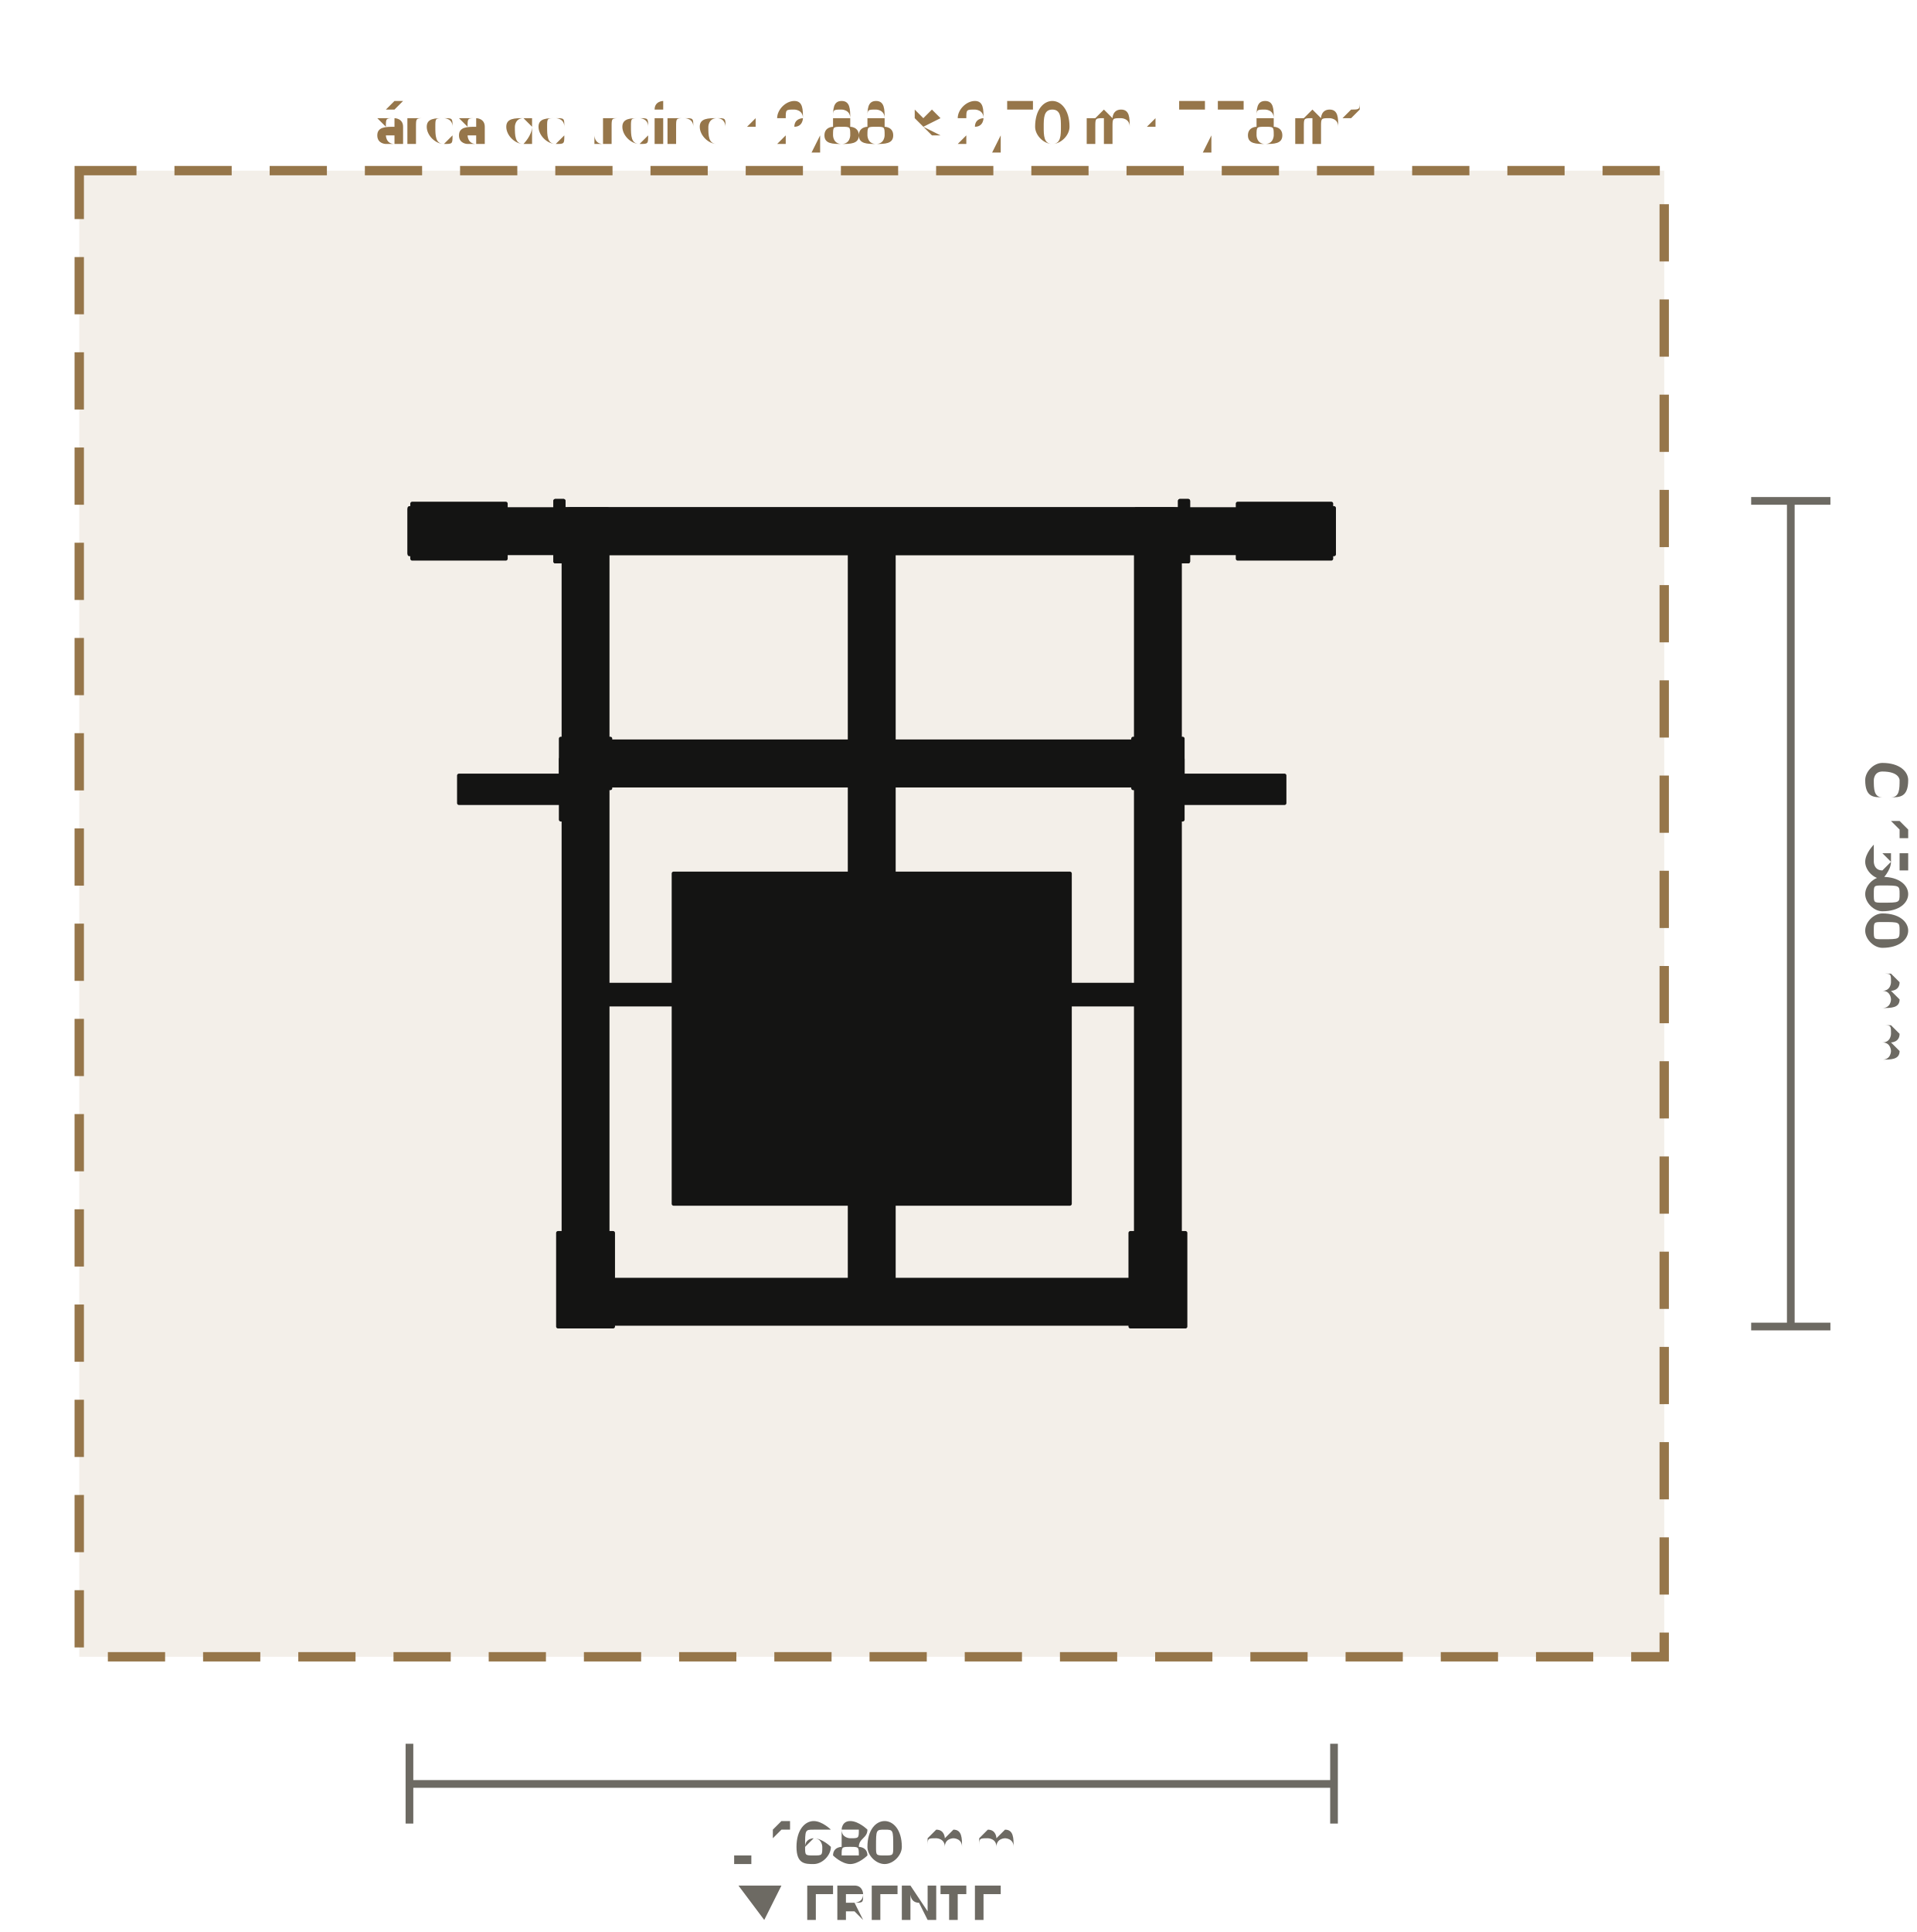
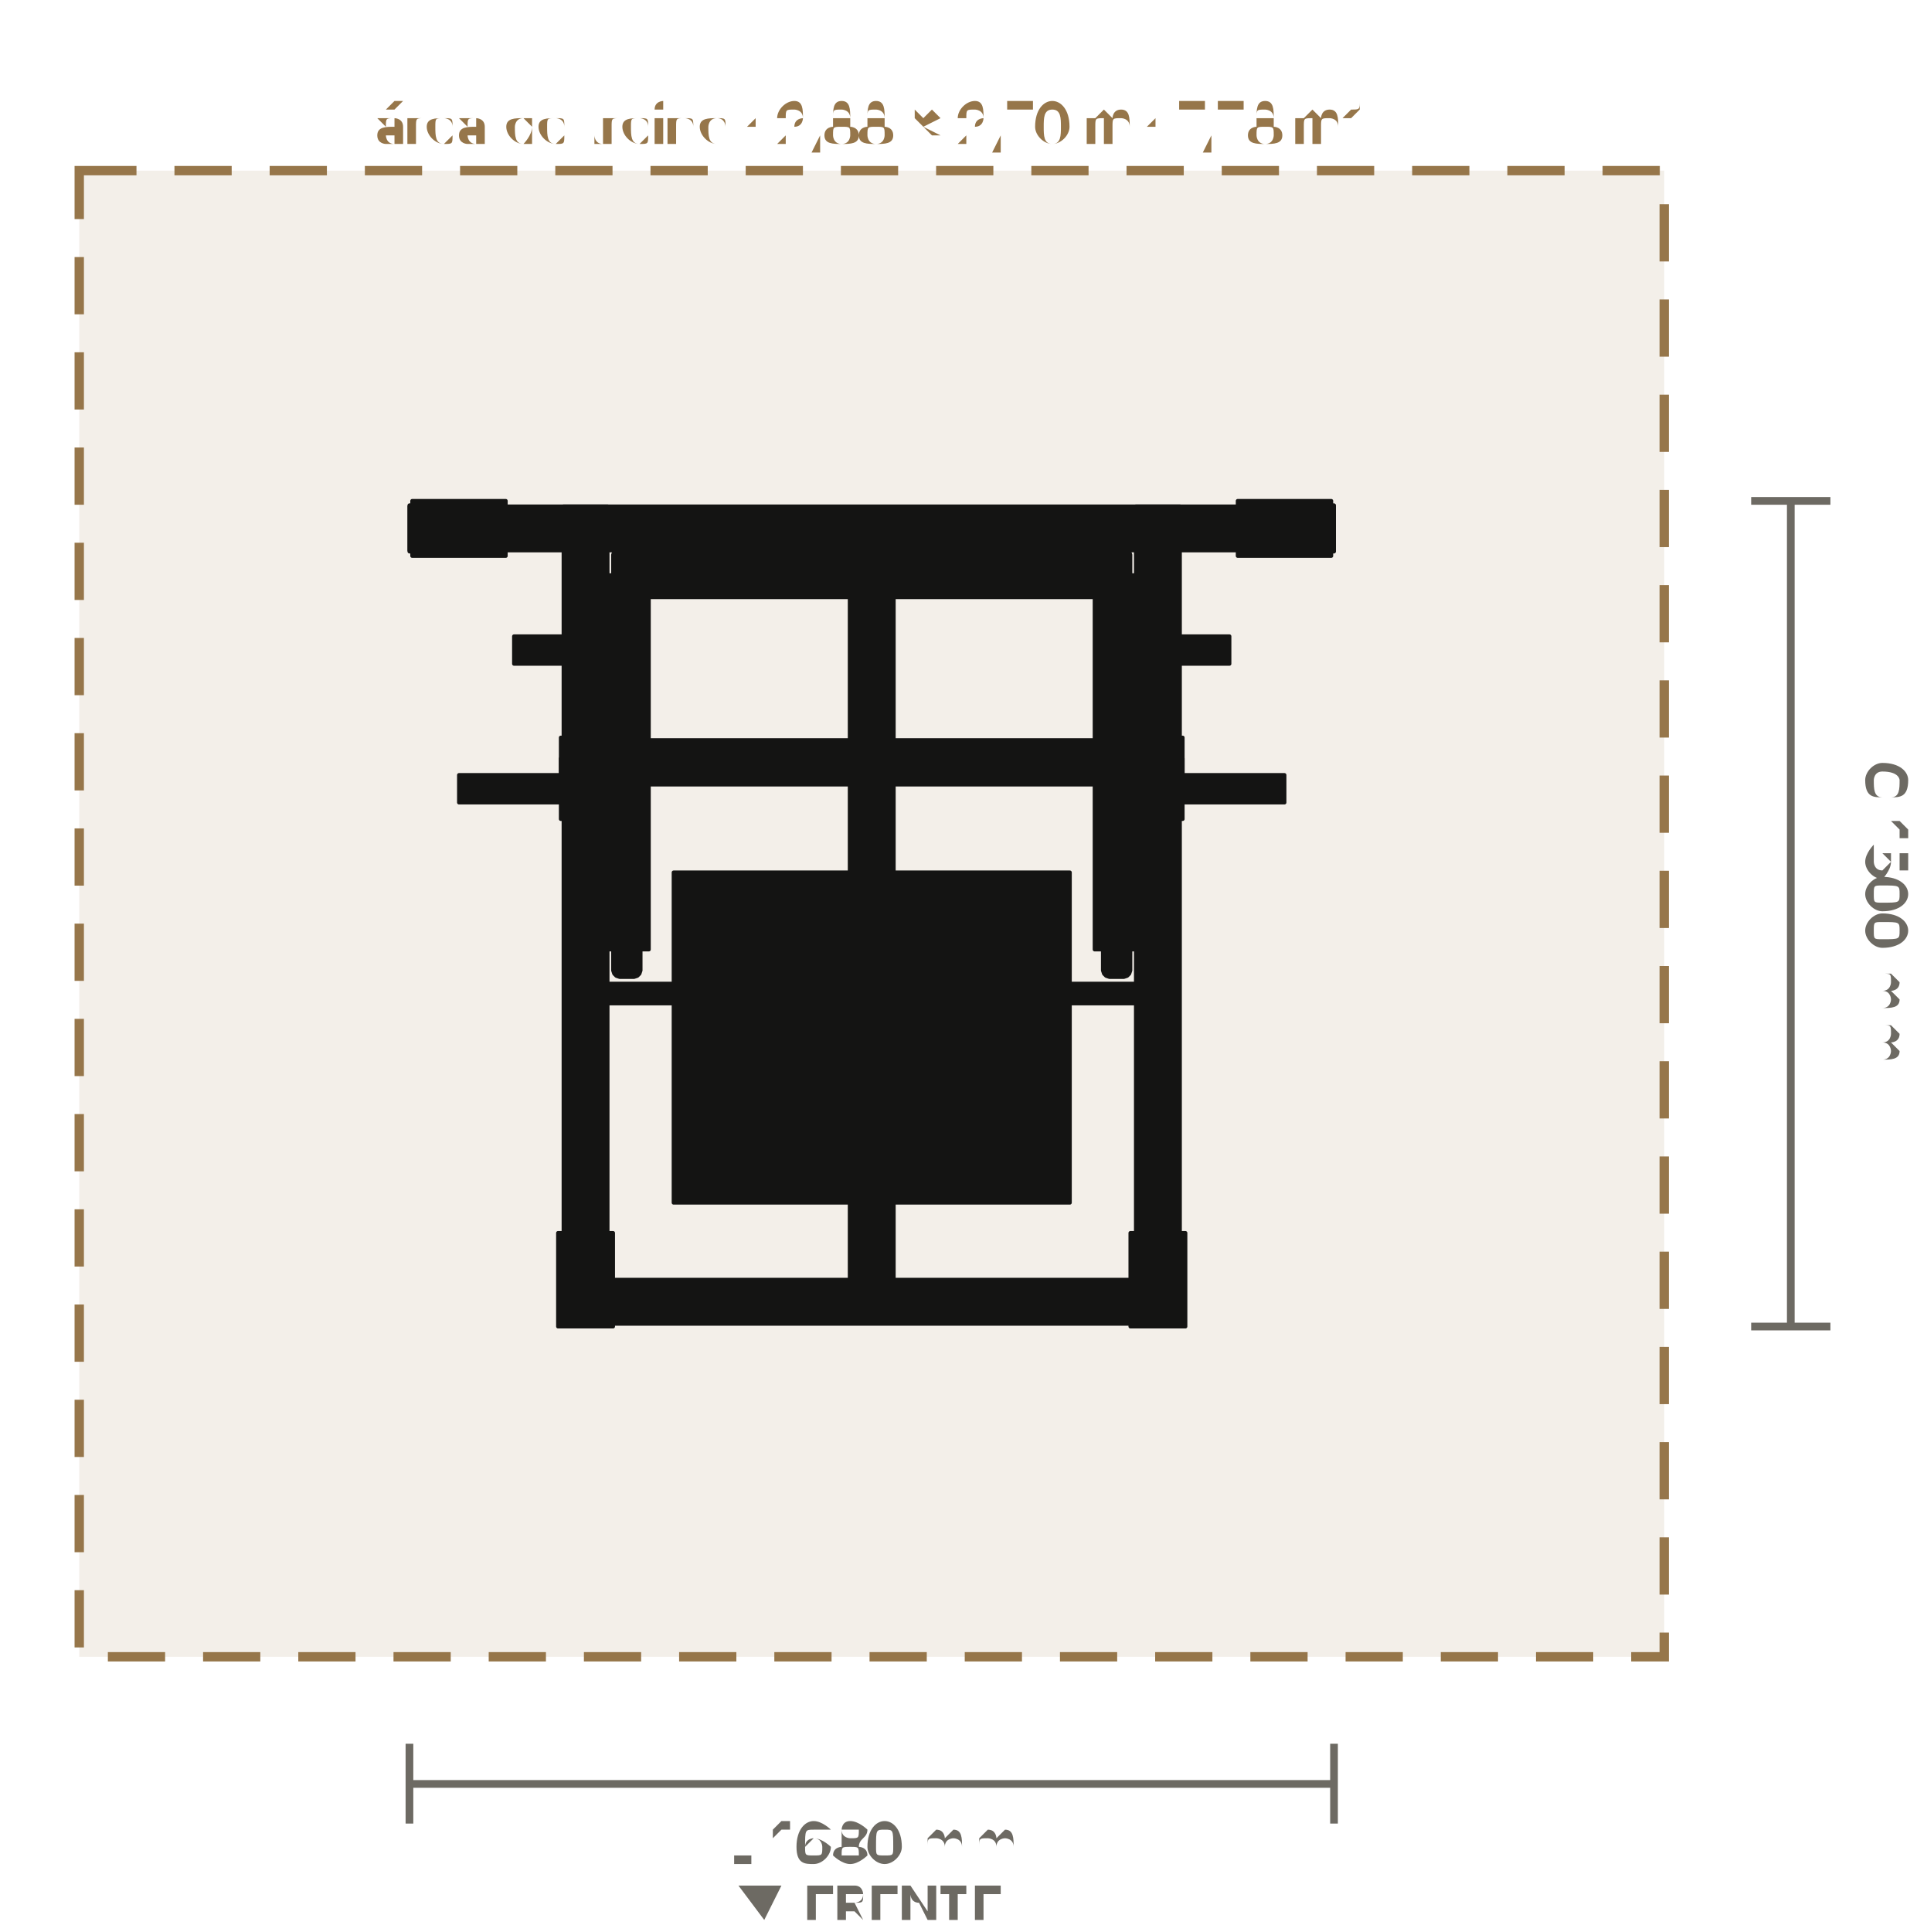
<svg xmlns="http://www.w3.org/2000/svg" viewBox="-1.584 -1.66 3.482 3.51" role="img" aria-label="Planta do Ground Base Jammer (LD-A028): 1680 × 1500 mm, com 60 cm de área de treino em volta" data-equipment="LD-A028" data-unit="m">
  <rect class="eq-zone" x="-1.44" y="-1.35" width="2.88" height="2.7" style="fill:#96764a;fill-opacity:.12;stroke:#96764a;stroke-width:0.017;stroke-dasharray:0.104 0.069" />
  <text class="eq-zone-label" x="0" y="-1.402" style="font-family:Barlow,Inter,Arial,sans-serif;font-size:0.099px;fill:#96764a;text-anchor:middle">área de treino · 2,88 × 2,70 m · 7,78 m²</text>
  <g class="eq-parts">
-     <polygon class="eq-part" points="-0.56,-0.735 -0.48,-0.735 -0.48,0.745 -0.56,0.745" style="fill:#141413;stroke:#141413;stroke-width:0.007;stroke-linejoin:round" />
-     <polygon class="eq-part" points="-0.835,-0.745 -0.665,-0.745 -0.665,-0.645 -0.835,-0.645" style="fill:#141413;stroke:#141413;stroke-width:0.007;stroke-linejoin:round" />
-     <polygon class="eq-part" points="-0.816,-0.695 -0.816,-0.698 -0.815,-0.701 -0.813,-0.703 -0.81,-0.705 -0.808,-0.706 -0.805,-0.706 -0.802,-0.706 -0.799,-0.705 -0.797,-0.703 -0.795,-0.701 -0.794,-0.698 -0.794,-0.695 -0.794,-0.692 -0.795,-0.69 -0.797,-0.687 -0.799,-0.686 -0.802,-0.684 -0.805,-0.684 -0.808,-0.684 -0.81,-0.686 -0.813,-0.687 -0.815,-0.69 -0.816,-0.692" style="fill:#141413;stroke:#141413;stroke-width:0.007;stroke-linejoin:round" />
-     <polygon class="eq-part" points="-0.706,-0.695 -0.706,-0.698 -0.705,-0.701 -0.703,-0.703 -0.701,-0.705 -0.698,-0.706 -0.695,-0.706 -0.692,-0.706 -0.69,-0.705 -0.687,-0.703 -0.685,-0.701 -0.684,-0.698 -0.684,-0.695 -0.684,-0.692 -0.685,-0.69 -0.687,-0.687 -0.69,-0.686 -0.692,-0.684 -0.695,-0.684 -0.698,-0.684 -0.701,-0.686 -0.703,-0.687 -0.705,-0.69 -0.706,-0.692" style="fill:#141413;stroke:#141413;stroke-width:0.007;stroke-linejoin:round" />
+     <polygon class="eq-part" points="-0.56,-0.74 -0.48,-0.74 -0.48,0.745 -0.56,0.745" style="fill:#141413;stroke:#141413;stroke-width:0.007;stroke-linejoin:round" />
+     <polygon class="eq-part" points="-0.835,-0.75 -0.665,-0.75 -0.665,-0.65 -0.835,-0.65" style="fill:#141413;stroke:#141413;stroke-width:0.007;stroke-linejoin:round" />
+     <polygon class="eq-part" points="-0.816,-0.7 -0.816,-0.703 -0.815,-0.706 -0.813,-0.708 -0.81,-0.71 -0.808,-0.711 -0.805,-0.711 -0.802,-0.711 -0.799,-0.71 -0.797,-0.708 -0.795,-0.706 -0.794,-0.703 -0.794,-0.7 -0.794,-0.697 -0.795,-0.695 -0.797,-0.692 -0.799,-0.691 -0.802,-0.689 -0.805,-0.689 -0.808,-0.689 -0.81,-0.691 -0.813,-0.692 -0.815,-0.695 -0.816,-0.697" style="fill:#141413;stroke:#141413;stroke-width:0.007;stroke-linejoin:round" />
+     <polygon class="eq-part" points="-0.706,-0.7 -0.706,-0.703 -0.705,-0.706 -0.703,-0.708 -0.701,-0.71 -0.698,-0.711 -0.695,-0.711 -0.692,-0.711 -0.69,-0.71 -0.687,-0.708 -0.685,-0.706 -0.684,-0.703 -0.684,-0.7 -0.684,-0.697 -0.685,-0.695 -0.687,-0.692 -0.69,-0.691 -0.692,-0.689 -0.695,-0.689 -0.698,-0.689 -0.701,-0.691 -0.703,-0.692 -0.705,-0.695 -0.706,-0.697" style="fill:#141413;stroke:#141413;stroke-width:0.007;stroke-linejoin:round" />
    <polygon class="eq-part" points="-0.57,0.58 -0.47,0.58 -0.47,0.75 -0.57,0.75" style="fill:#141413;stroke:#141413;stroke-width:0.007;stroke-linejoin:round" />
-     <polygon class="eq-part" points="-0.531,0.61 -0.531,0.607 -0.529,0.605 -0.528,0.602 -0.525,0.601 -0.523,0.6 -0.52,0.599 -0.517,0.6 -0.514,0.601 -0.512,0.602 -0.51,0.605 -0.509,0.607 -0.509,0.61 -0.509,0.613 -0.51,0.616 -0.512,0.618 -0.514,0.62 -0.517,0.621 -0.52,0.621 -0.523,0.621 -0.525,0.62 -0.528,0.618 -0.529,0.616 -0.531,0.613" style="fill:#141413;stroke:#141413;stroke-width:0.007;stroke-linejoin:round" />
-     <polygon class="eq-part" points="-0.531,0.72 -0.531,0.717 -0.529,0.715 -0.528,0.712 -0.525,0.711 -0.523,0.71 -0.52,0.709 -0.517,0.71 -0.514,0.711 -0.512,0.712 -0.51,0.715 -0.509,0.717 -0.509,0.72 -0.509,0.723 -0.51,0.726 -0.512,0.728 -0.514,0.73 -0.517,0.731 -0.52,0.731 -0.523,0.731 -0.525,0.73 -0.528,0.728 -0.529,0.726 -0.531,0.723" style="fill:#141413;stroke:#141413;stroke-width:0.007;stroke-linejoin:round" />
-     <polygon class="eq-part" points="-0.84,-0.737 -0.828,-0.737 -0.828,-0.653 -0.84,-0.653" style="fill:#141413;stroke:#141413;stroke-width:0.007;stroke-linejoin:round" />
+     <polygon class="eq-part" points="-0.531,0.61 -0.531,0.607 -0.529,0.605 -0.528,0.602 -0.525,0.601 -0.523,0.599 -0.52,0.599 -0.517,0.599 -0.514,0.601 -0.512,0.602 -0.51,0.605 -0.509,0.607 -0.509,0.61 -0.509,0.613 -0.51,0.616 -0.512,0.618 -0.514,0.62 -0.517,0.621 -0.52,0.621 -0.523,0.621 -0.525,0.62 -0.528,0.618 -0.529,0.616 -0.531,0.613" style="fill:#141413;stroke:#141413;stroke-width:0.007;stroke-linejoin:round" />
+     <polygon class="eq-part" points="-0.531,0.72 -0.531,0.717 -0.529,0.715 -0.528,0.712 -0.525,0.711 -0.523,0.709 -0.52,0.709 -0.517,0.709 -0.514,0.711 -0.512,0.712 -0.51,0.715 -0.509,0.717 -0.509,0.72 -0.509,0.723 -0.51,0.726 -0.512,0.728 -0.514,0.73 -0.517,0.731 -0.52,0.731 -0.523,0.731 -0.525,0.73 -0.528,0.728 -0.529,0.726 -0.531,0.723" style="fill:#141413;stroke:#141413;stroke-width:0.007;stroke-linejoin:round" />
+     <polygon class="eq-part" points="-0.84,-0.742 -0.828,-0.742 -0.828,-0.658 -0.84,-0.658" style="fill:#141413;stroke:#141413;stroke-width:0.007;stroke-linejoin:round" />
    <polygon class="eq-part" points="-0.562,0.733 -0.478,0.733 -0.478,0.745 -0.562,0.745" style="fill:#141413;stroke:#141413;stroke-width:0.007;stroke-linejoin:round" />
-     <polygon class="eq-part" points="0.48,-0.735 0.56,-0.735 0.56,0.745 0.48,0.745" style="fill:#141413;stroke:#141413;stroke-width:0.007;stroke-linejoin:round" />
-     <polygon class="eq-part" points="0.665,-0.745 0.835,-0.745 0.835,-0.645 0.665,-0.645" style="fill:#141413;stroke:#141413;stroke-width:0.007;stroke-linejoin:round" />
-     <polygon class="eq-part" points="0.684,-0.695 0.684,-0.698 0.685,-0.701 0.687,-0.703 0.69,-0.705 0.692,-0.706 0.695,-0.706 0.698,-0.706 0.701,-0.705 0.703,-0.703 0.705,-0.701 0.706,-0.698 0.706,-0.695 0.706,-0.692 0.705,-0.69 0.703,-0.687 0.701,-0.686 0.698,-0.684 0.695,-0.684 0.692,-0.684 0.69,-0.686 0.687,-0.687 0.685,-0.69 0.684,-0.692" style="fill:#141413;stroke:#141413;stroke-width:0.007;stroke-linejoin:round" />
-     <polygon class="eq-part" points="0.794,-0.695 0.794,-0.698 0.795,-0.701 0.797,-0.703 0.799,-0.705 0.802,-0.706 0.805,-0.706 0.808,-0.706 0.81,-0.705 0.813,-0.703 0.815,-0.701 0.816,-0.698 0.816,-0.695 0.816,-0.692 0.815,-0.69 0.813,-0.687 0.81,-0.686 0.808,-0.684 0.805,-0.684 0.802,-0.684 0.799,-0.686 0.797,-0.687 0.795,-0.69 0.794,-0.692" style="fill:#141413;stroke:#141413;stroke-width:0.007;stroke-linejoin:round" />
+     <polygon class="eq-part" points="0.48,-0.74 0.56,-0.74 0.56,0.745 0.48,0.745" style="fill:#141413;stroke:#141413;stroke-width:0.007;stroke-linejoin:round" />
+     <polygon class="eq-part" points="0.665,-0.75 0.835,-0.75 0.835,-0.65 0.665,-0.65" style="fill:#141413;stroke:#141413;stroke-width:0.007;stroke-linejoin:round" />
+     <polygon class="eq-part" points="0.684,-0.7 0.684,-0.703 0.685,-0.706 0.687,-0.708 0.69,-0.71 0.692,-0.711 0.695,-0.711 0.698,-0.711 0.701,-0.71 0.703,-0.708 0.705,-0.706 0.706,-0.703 0.706,-0.7 0.706,-0.697 0.705,-0.695 0.703,-0.692 0.701,-0.691 0.698,-0.689 0.695,-0.689 0.692,-0.689 0.69,-0.691 0.687,-0.692 0.685,-0.695 0.684,-0.697" style="fill:#141413;stroke:#141413;stroke-width:0.007;stroke-linejoin:round" />
+     <polygon class="eq-part" points="0.794,-0.7 0.794,-0.703 0.795,-0.706 0.797,-0.708 0.799,-0.71 0.802,-0.711 0.805,-0.711 0.808,-0.711 0.81,-0.71 0.813,-0.708 0.815,-0.706 0.816,-0.703 0.816,-0.7 0.816,-0.697 0.815,-0.695 0.813,-0.692 0.81,-0.691 0.808,-0.689 0.805,-0.689 0.802,-0.689 0.799,-0.691 0.797,-0.692 0.795,-0.695 0.794,-0.697" style="fill:#141413;stroke:#141413;stroke-width:0.007;stroke-linejoin:round" />
    <polygon class="eq-part" points="0.47,0.58 0.57,0.58 0.57,0.75 0.47,0.75" style="fill:#141413;stroke:#141413;stroke-width:0.007;stroke-linejoin:round" />
-     <polygon class="eq-part" points="0.509,0.61 0.509,0.607 0.51,0.605 0.512,0.602 0.514,0.601 0.517,0.6 0.52,0.599 0.523,0.6 0.525,0.601 0.528,0.602 0.529,0.605 0.531,0.607 0.531,0.61 0.531,0.613 0.529,0.616 0.528,0.618 0.525,0.62 0.523,0.621 0.52,0.621 0.517,0.621 0.514,0.62 0.512,0.618 0.51,0.616 0.509,0.613" style="fill:#141413;stroke:#141413;stroke-width:0.007;stroke-linejoin:round" />
-     <polygon class="eq-part" points="0.509,0.72 0.509,0.717 0.51,0.715 0.512,0.712 0.514,0.711 0.517,0.71 0.52,0.709 0.523,0.71 0.525,0.711 0.528,0.712 0.529,0.715 0.531,0.717 0.531,0.72 0.531,0.723 0.529,0.726 0.528,0.728 0.525,0.73 0.523,0.731 0.52,0.731 0.517,0.731 0.514,0.73 0.512,0.728 0.51,0.726 0.509,0.723" style="fill:#141413;stroke:#141413;stroke-width:0.007;stroke-linejoin:round" />
-     <polygon class="eq-part" points="0.828,-0.737 0.84,-0.737 0.84,-0.653 0.828,-0.653" style="fill:#141413;stroke:#141413;stroke-width:0.007;stroke-linejoin:round" />
+     <polygon class="eq-part" points="0.509,0.61 0.509,0.607 0.51,0.605 0.512,0.602 0.514,0.601 0.517,0.599 0.52,0.599 0.523,0.599 0.525,0.601 0.528,0.602 0.529,0.605 0.531,0.607 0.531,0.61 0.531,0.613 0.529,0.616 0.528,0.618 0.525,0.62 0.523,0.621 0.52,0.621 0.517,0.621 0.514,0.62 0.512,0.618 0.51,0.616 0.509,0.613" style="fill:#141413;stroke:#141413;stroke-width:0.007;stroke-linejoin:round" />
+     <polygon class="eq-part" points="0.509,0.72 0.509,0.717 0.51,0.715 0.512,0.712 0.514,0.711 0.517,0.709 0.52,0.709 0.523,0.709 0.525,0.711 0.528,0.712 0.529,0.715 0.531,0.717 0.531,0.72 0.531,0.723 0.529,0.726 0.528,0.728 0.525,0.73 0.523,0.731 0.52,0.731 0.517,0.731 0.514,0.73 0.512,0.728 0.51,0.726 0.509,0.723" style="fill:#141413;stroke:#141413;stroke-width:0.007;stroke-linejoin:round" />
+     <polygon class="eq-part" points="0.828,-0.742 0.84,-0.742 0.84,-0.658 0.828,-0.658" style="fill:#141413;stroke:#141413;stroke-width:0.007;stroke-linejoin:round" />
    <polygon class="eq-part" points="0.478,0.733 0.562,0.733 0.562,0.745 0.478,0.745" style="fill:#141413;stroke:#141413;stroke-width:0.007;stroke-linejoin:round" />
-     <polygon class="eq-part" points="-0.84,-0.735 0.84,-0.735 0.84,-0.655 -0.84,-0.655" style="fill:#141413;stroke:#141413;stroke-width:0.007;stroke-linejoin:round" />
+     <polygon class="eq-part" points="-0.84,-0.74 0.84,-0.74 0.84,-0.66 -0.84,-0.66" style="fill:#141413;stroke:#141413;stroke-width:0.007;stroke-linejoin:round" />
    <polygon class="eq-part" points="-0.52,0.665 0.52,0.665 0.52,0.745 -0.52,0.745" style="fill:#141413;stroke:#141413;stroke-width:0.007;stroke-linejoin:round" />
-     <polygon class="eq-part" points="-0.04,-0.695 0.04,-0.695 0.04,0.705 -0.04,0.705" style="fill:#141413;stroke:#141413;stroke-width:0.007;stroke-linejoin:round" />
-     <polygon class="eq-part" points="-0.36,-0.073 0.36,-0.073 0.36,0.527 -0.36,0.527" style="fill:#141413;stroke:#141413;stroke-width:0.007;stroke-linejoin:round" />
-     <polygon class="eq-part" points="0.475,-0.318 0.565,-0.318 0.565,-0.228 0.475,-0.228" style="fill:#141413;stroke:#141413;stroke-width:0.007;stroke-linejoin:round" />
-     <polygon class="eq-part" points="0.49,-0.291 0.492,-0.297 0.496,-0.301 0.502,-0.303 0.538,-0.303 0.544,-0.301 0.548,-0.297 0.55,-0.291 0.55,0.162 0.548,0.168 0.544,0.171 0.538,0.173 0.502,0.173 0.496,0.171 0.492,0.168 0.49,0.162" style="fill:#141413;stroke:#141413;stroke-width:0.007;stroke-linejoin:round" />
-     <polygon class="eq-part" points="0.36,0.129 0.52,0.129 0.52,0.165 0.36,0.165" style="fill:#141413;stroke:#141413;stroke-width:0.007;stroke-linejoin:round" />
-     <polygon class="eq-part" points="0.55,-0.281 0.565,-0.281 0.565,-0.171 0.55,-0.171" style="fill:#141413;stroke:#141413;stroke-width:0.007;stroke-linejoin:round" />
-     <polygon class="eq-part" points="0.565,-0.251 0.75,-0.251 0.75,-0.201 0.565,-0.201" style="fill:#141413;stroke:#141413;stroke-width:0.007;stroke-linejoin:round" />
-     <polygon class="eq-part" points="-0.565,-0.318 -0.475,-0.318 -0.475,-0.228 -0.565,-0.228" style="fill:#141413;stroke:#141413;stroke-width:0.007;stroke-linejoin:round" />
-     <polygon class="eq-part" points="-0.55,-0.291 -0.548,-0.297 -0.544,-0.301 -0.538,-0.303 -0.502,-0.303 -0.496,-0.301 -0.492,-0.297 -0.49,-0.291 -0.49,0.162 -0.492,0.168 -0.496,0.171 -0.502,0.173 -0.538,0.173 -0.544,0.171 -0.548,0.168 -0.55,0.162" style="fill:#141413;stroke:#141413;stroke-width:0.007;stroke-linejoin:round" />
-     <polygon class="eq-part" points="-0.52,0.129 -0.36,0.129 -0.36,0.165 -0.52,0.165" style="fill:#141413;stroke:#141413;stroke-width:0.007;stroke-linejoin:round" />
-     <polygon class="eq-part" points="-0.565,-0.281 -0.55,-0.281 -0.55,-0.171 -0.565,-0.171" style="fill:#141413;stroke:#141413;stroke-width:0.007;stroke-linejoin:round" />
-     <polygon class="eq-part" points="-0.75,-0.251 -0.565,-0.251 -0.565,-0.201 -0.75,-0.201" style="fill:#141413;stroke:#141413;stroke-width:0.007;stroke-linejoin:round" />
-     <polygon class="eq-part" points="-0.485,-0.301 -0.483,-0.307 -0.479,-0.311 -0.473,-0.313 0.473,-0.313 0.479,-0.311 0.483,-0.307 0.485,-0.301 0.485,-0.245 0.483,-0.239 0.479,-0.235 0.473,-0.233 -0.473,-0.233 -0.479,-0.235 -0.483,-0.239 -0.485,-0.245" style="fill:#141413;stroke:#141413;stroke-width:0.007;stroke-linejoin:round" />
-     <polygon class="eq-part" points="0.445,-0.295 0.49,-0.295 0.49,-0.251 0.445,-0.251" style="fill:#141413;stroke:#141413;stroke-width:0.007;stroke-linejoin:round" />
-     <polygon class="eq-part" points="-0.49,-0.295 -0.445,-0.295 -0.445,-0.251 -0.49,-0.251" style="fill:#141413;stroke:#141413;stroke-width:0.007;stroke-linejoin:round" />
-     <polygon class="eq-part" points="-0.52,-0.313 0.52,-0.313 0.52,-0.233 -0.52,-0.233" style="fill:#141413;stroke:#141413;stroke-width:0.007;stroke-linejoin:round" />
-     <polygon class="eq-part" points="0.485,-0.353 0.497,-0.353 0.497,-0.193 0.485,-0.193" style="fill:#141413;stroke:#141413;stroke-width:0.007;stroke-linejoin:round" />
-     <polygon class="eq-part" points="0.497,-0.334 0.505,-0.334 0.505,-0.312 0.497,-0.312" style="fill:#141413;stroke:#141413;stroke-width:0.007;stroke-linejoin:round" />
-     <polygon class="eq-part" points="0.497,-0.234 0.505,-0.234 0.505,-0.212 0.497,-0.212" style="fill:#141413;stroke:#141413;stroke-width:0.007;stroke-linejoin:round" />
-     <polygon class="eq-part" points="-0.497,-0.353 -0.485,-0.353 -0.485,-0.193 -0.497,-0.193" style="fill:#141413;stroke:#141413;stroke-width:0.007;stroke-linejoin:round" />
-     <polygon class="eq-part" points="-0.505,-0.334 -0.497,-0.334 -0.497,-0.312 -0.505,-0.312" style="fill:#141413;stroke:#141413;stroke-width:0.007;stroke-linejoin:round" />
-     <polygon class="eq-part" points="-0.505,-0.234 -0.497,-0.234 -0.497,-0.212 -0.505,-0.212" style="fill:#141413;stroke:#141413;stroke-width:0.007;stroke-linejoin:round" />
-     <polygon class="eq-part" points="-0.56,-0.723 -0.558,-0.729 -0.554,-0.734 -0.548,-0.735 0.548,-0.735 0.554,-0.734 0.558,-0.729 0.56,-0.723 0.56,-0.667 0.558,-0.661 0.554,-0.657 0.548,-0.655 -0.548,-0.655 -0.554,-0.657 -0.558,-0.661 -0.56,-0.667" style="fill:#141413;stroke:#141413;stroke-width:0.007;stroke-linejoin:round" />
-     <polygon class="eq-part" points="0.495,-0.707 0.495,-0.71 0.497,-0.712 0.498,-0.715 0.501,-0.716 0.504,-0.717 0.507,-0.718 0.533,-0.718 0.536,-0.717 0.539,-0.716 0.541,-0.715 0.543,-0.712 0.545,-0.71 0.545,-0.707 0.545,-0.283 0.545,-0.281 0.543,-0.278 0.541,-0.276 0.539,-0.274 0.536,-0.273 0.533,-0.273 0.507,-0.273 0.504,-0.273 0.501,-0.274 0.498,-0.276 0.497,-0.278 0.495,-0.281 0.495,-0.283" style="fill:#141413;stroke:#141413;stroke-width:0.007;stroke-linejoin:round" />
-     <polygon class="eq-part" points="0.56,-0.75 0.575,-0.75 0.575,-0.64 0.56,-0.64" style="fill:#141413;stroke:#141413;stroke-width:0.007;stroke-linejoin:round" />
-     <polygon class="eq-part" points="0.575,-0.72 0.74,-0.72 0.74,-0.67 0.575,-0.67" style="fill:#141413;stroke:#141413;stroke-width:0.007;stroke-linejoin:round" />
-     <polygon class="eq-part" points="0.56,-0.75 0.575,-0.75 0.575,-0.64 0.56,-0.64" style="fill:#141413;stroke:#141413;stroke-width:0.007;stroke-linejoin:round" />
-     <polygon class="eq-part" points="0.575,-0.72 0.74,-0.72 0.74,-0.67 0.575,-0.67" style="fill:#141413;stroke:#141413;stroke-width:0.007;stroke-linejoin:round" />
-     <polygon class="eq-part" points="-0.545,-0.707 -0.545,-0.71 -0.543,-0.712 -0.541,-0.715 -0.539,-0.716 -0.536,-0.717 -0.533,-0.718 -0.507,-0.718 -0.504,-0.717 -0.501,-0.716 -0.498,-0.715 -0.497,-0.712 -0.495,-0.71 -0.495,-0.707 -0.495,-0.283 -0.495,-0.281 -0.497,-0.278 -0.498,-0.276 -0.501,-0.274 -0.504,-0.273 -0.507,-0.273 -0.533,-0.273 -0.536,-0.273 -0.539,-0.274 -0.541,-0.276 -0.543,-0.278 -0.545,-0.281 -0.545,-0.283" style="fill:#141413;stroke:#141413;stroke-width:0.007;stroke-linejoin:round" />
-     <polygon class="eq-part" points="-0.575,-0.75 -0.56,-0.75 -0.56,-0.64 -0.575,-0.64" style="fill:#141413;stroke:#141413;stroke-width:0.007;stroke-linejoin:round" />
-     <polygon class="eq-part" points="-0.74,-0.72 -0.575,-0.72 -0.575,-0.67 -0.74,-0.67" style="fill:#141413;stroke:#141413;stroke-width:0.007;stroke-linejoin:round" />
-     <polygon class="eq-part" points="-0.575,-0.75 -0.56,-0.75 -0.56,-0.64 -0.575,-0.64" style="fill:#141413;stroke:#141413;stroke-width:0.007;stroke-linejoin:round" />
-     <polygon class="eq-part" points="-0.74,-0.72 -0.575,-0.72 -0.575,-0.67 -0.74,-0.67" style="fill:#141413;stroke:#141413;stroke-width:0.007;stroke-linejoin:round" />
+     <polygon class="eq-part" points="-0.04,-0.7 0.04,-0.7 0.04,0.705 -0.04,0.705" style="fill:#141413;stroke:#141413;stroke-width:0.007;stroke-linejoin:round" />
+     <polygon class="eq-part" points="-0.36,-0.075 0.36,-0.075 0.36,0.525 -0.36,0.525" style="fill:#141413;stroke:#141413;stroke-width:0.007;stroke-linejoin:round" />
+     <polygon class="eq-part" points="0.475,-0.32 0.565,-0.32 0.565,-0.23 0.475,-0.23" style="fill:#141413;stroke:#141413;stroke-width:0.007;stroke-linejoin:round" />
+     <polygon class="eq-part" points="0.49,-0.292 0.492,-0.298 0.496,-0.303 0.502,-0.304 0.538,-0.304 0.544,-0.303 0.548,-0.298 0.55,-0.292 0.55,0.161 0.548,0.166 0.544,0.17 0.538,0.171 0.502,0.171 0.496,0.17 0.492,0.166 0.49,0.161" style="fill:#141413;stroke:#141413;stroke-width:0.007;stroke-linejoin:round" />
+     <polygon class="eq-part" points="0.36,0.127 0.52,0.127 0.52,0.163 0.36,0.163" style="fill:#141413;stroke:#141413;stroke-width:0.007;stroke-linejoin:round" />
+     <polygon class="eq-part" points="0.55,-0.282 0.565,-0.282 0.565,-0.172 0.55,-0.172" style="fill:#141413;stroke:#141413;stroke-width:0.007;stroke-linejoin:round" />
+     <polygon class="eq-part" points="0.565,-0.252 0.75,-0.252 0.75,-0.202 0.565,-0.202" style="fill:#141413;stroke:#141413;stroke-width:0.007;stroke-linejoin:round" />
+     <polygon class="eq-part" points="-0.565,-0.32 -0.475,-0.32 -0.475,-0.23 -0.565,-0.23" style="fill:#141413;stroke:#141413;stroke-width:0.007;stroke-linejoin:round" />
+     <polygon class="eq-part" points="-0.55,-0.292 -0.548,-0.298 -0.544,-0.303 -0.538,-0.304 -0.502,-0.304 -0.496,-0.303 -0.492,-0.298 -0.49,-0.292 -0.49,0.161 -0.492,0.166 -0.496,0.17 -0.502,0.171 -0.538,0.171 -0.544,0.17 -0.548,0.166 -0.55,0.161" style="fill:#141413;stroke:#141413;stroke-width:0.007;stroke-linejoin:round" />
+     <polygon class="eq-part" points="-0.52,0.127 -0.36,0.127 -0.36,0.163 -0.52,0.163" style="fill:#141413;stroke:#141413;stroke-width:0.007;stroke-linejoin:round" />
+     <polygon class="eq-part" points="-0.565,-0.282 -0.55,-0.282 -0.55,-0.172 -0.565,-0.172" style="fill:#141413;stroke:#141413;stroke-width:0.007;stroke-linejoin:round" />
+     <polygon class="eq-part" points="-0.75,-0.252 -0.565,-0.252 -0.565,-0.202 -0.75,-0.202" style="fill:#141413;stroke:#141413;stroke-width:0.007;stroke-linejoin:round" />
+     <polygon class="eq-part" points="-0.485,-0.303 -0.483,-0.309 -0.479,-0.313 -0.473,-0.315 0.473,-0.315 0.479,-0.313 0.483,-0.309 0.485,-0.303 0.485,-0.247 0.483,-0.241 0.479,-0.236 0.473,-0.235 -0.473,-0.235 -0.479,-0.236 -0.483,-0.241 -0.485,-0.247" style="fill:#141413;stroke:#141413;stroke-width:0.007;stroke-linejoin:round" />
+     <polygon class="eq-part" points="0.445,-0.297 0.49,-0.297 0.49,-0.252 0.445,-0.252" style="fill:#141413;stroke:#141413;stroke-width:0.007;stroke-linejoin:round" />
+     <polygon class="eq-part" points="-0.49,-0.297 -0.445,-0.297 -0.445,-0.252 -0.49,-0.252" style="fill:#141413;stroke:#141413;stroke-width:0.007;stroke-linejoin:round" />
+     <polygon class="eq-part" points="-0.52,-0.315 0.52,-0.315 0.52,-0.235 -0.52,-0.235" style="fill:#141413;stroke:#141413;stroke-width:0.007;stroke-linejoin:round" />
+     <polygon class="eq-part" points="0.485,-0.355 0.497,-0.355 0.497,-0.195 0.485,-0.195" style="fill:#141413;stroke:#141413;stroke-width:0.007;stroke-linejoin:round" />
+     <polygon class="eq-part" points="0.497,-0.336 0.505,-0.336 0.505,-0.314 0.497,-0.314" style="fill:#141413;stroke:#141413;stroke-width:0.007;stroke-linejoin:round" />
+     <polygon class="eq-part" points="0.497,-0.236 0.505,-0.236 0.505,-0.214 0.497,-0.214" style="fill:#141413;stroke:#141413;stroke-width:0.007;stroke-linejoin:round" />
+     <polygon class="eq-part" points="-0.497,-0.355 -0.485,-0.355 -0.485,-0.195 -0.497,-0.195" style="fill:#141413;stroke:#141413;stroke-width:0.007;stroke-linejoin:round" />
+     <polygon class="eq-part" points="-0.505,-0.336 -0.497,-0.336 -0.497,-0.314 -0.505,-0.314" style="fill:#141413;stroke:#141413;stroke-width:0.007;stroke-linejoin:round" />
+     <polygon class="eq-part" points="-0.505,-0.236 -0.497,-0.236 -0.497,-0.214 -0.505,-0.214" style="fill:#141413;stroke:#141413;stroke-width:0.007;stroke-linejoin:round" />
+     <polygon class="eq-part" points="0.42,-0.213 0.422,-0.219 0.426,-0.223 0.432,-0.225 0.458,-0.225 0.464,-0.223 0.468,-0.219 0.47,-0.213 0.47,0.103 0.468,0.109 0.464,0.113 0.458,0.115 0.432,0.115 0.426,0.113 0.422,0.109 0.42,0.103" style="fill:#141413;stroke:#141413;stroke-width:0.007;stroke-linejoin:round" />
+     <polygon class="eq-part" points="0.42,-0.652 0.422,-0.658 0.426,-0.662 0.432,-0.664 0.458,-0.664 0.464,-0.662 0.468,-0.658 0.47,-0.652 0.47,-0.337 0.468,-0.331 0.464,-0.326 0.458,-0.325 0.432,-0.325 0.426,-0.326 0.422,-0.331 0.42,-0.337" style="fill:#141413;stroke:#141413;stroke-width:0.007;stroke-linejoin:round" />
+     <polygon class="eq-part" points="0.42,-0.375 0.47,-0.375 0.47,-0.175 0.42,-0.175" style="fill:#141413;stroke:#141413;stroke-width:0.007;stroke-linejoin:round" />
+     <polygon class="eq-part" points="0.42,-0.425 0.47,-0.425 0.47,-0.125 0.42,-0.125" style="fill:#141413;stroke:#141413;stroke-width:0.007;stroke-linejoin:round" />
+     <polygon class="eq-part" points="0.405,-0.615 0.485,-0.615 0.485,0.065 0.405,0.065" style="fill:#141413;stroke:#141413;stroke-width:0.007;stroke-linejoin:round" />
+     <polygon class="eq-part" points="0.47,-0.534 0.485,-0.534 0.485,-0.424 0.47,-0.424" style="fill:#141413;stroke:#141413;stroke-width:0.007;stroke-linejoin:round" />
+     <polygon class="eq-part" points="0.485,-0.504 0.65,-0.504 0.65,-0.454 0.485,-0.454" style="fill:#141413;stroke:#141413;stroke-width:0.007;stroke-linejoin:round" />
+     <polygon class="eq-part" points="-0.47,-0.213 -0.468,-0.219 -0.464,-0.223 -0.458,-0.225 -0.432,-0.225 -0.426,-0.223 -0.422,-0.219 -0.42,-0.213 -0.42,0.103 -0.422,0.109 -0.426,0.113 -0.432,0.115 -0.458,0.115 -0.464,0.113 -0.468,0.109 -0.47,0.103" style="fill:#141413;stroke:#141413;stroke-width:0.007;stroke-linejoin:round" />
+     <polygon class="eq-part" points="-0.47,-0.652 -0.468,-0.658 -0.464,-0.662 -0.458,-0.664 -0.432,-0.664 -0.426,-0.662 -0.422,-0.658 -0.42,-0.652 -0.42,-0.337 -0.422,-0.331 -0.426,-0.326 -0.432,-0.325 -0.458,-0.325 -0.464,-0.326 -0.468,-0.331 -0.47,-0.337" style="fill:#141413;stroke:#141413;stroke-width:0.007;stroke-linejoin:round" />
+     <polygon class="eq-part" points="-0.47,-0.375 -0.42,-0.375 -0.42,-0.175 -0.47,-0.175" style="fill:#141413;stroke:#141413;stroke-width:0.007;stroke-linejoin:round" />
+     <polygon class="eq-part" points="-0.47,-0.425 -0.42,-0.425 -0.42,-0.125 -0.47,-0.125" style="fill:#141413;stroke:#141413;stroke-width:0.007;stroke-linejoin:round" />
+     <polygon class="eq-part" points="-0.485,-0.615 -0.405,-0.615 -0.405,0.065 -0.485,0.065" style="fill:#141413;stroke:#141413;stroke-width:0.007;stroke-linejoin:round" />
+     <polygon class="eq-part" points="-0.485,-0.534 -0.47,-0.534 -0.47,-0.424 -0.485,-0.424" style="fill:#141413;stroke:#141413;stroke-width:0.007;stroke-linejoin:round" />
+     <polygon class="eq-part" points="-0.65,-0.504 -0.485,-0.504 -0.485,-0.454 -0.65,-0.454" style="fill:#141413;stroke:#141413;stroke-width:0.007;stroke-linejoin:round" />
+     <polygon class="eq-part" points="-0.445,-0.655 0.445,-0.655 0.445,-0.575 -0.445,-0.575" style="fill:#141413;stroke:#141413;stroke-width:0.007;stroke-linejoin:round" />
  </g>
  <line class="eq-dim" x1="-0.84" y1="1.581" x2="0.84" y2="1.581" style="stroke:#6d6a63;stroke-width:0.014" />
  <line class="eq-dim" x1="-0.84" y1="1.508" x2="-0.84" y2="1.653" style="stroke:#6d6a63;stroke-width:0.014" />
  <line class="eq-dim" x1="0.84" y1="1.508" x2="0.84" y2="1.653" style="stroke:#6d6a63;stroke-width:0.014" />
  <text class="eq-text" x="0" y="1.726" style="font-family:Barlow,Inter,Arial,sans-serif;font-size:0.104px;fill:#6d6a63;text-anchor:middle">L 1680 mm</text>
  <line class="eq-dim" x1="1.67" y1="-0.75" x2="1.67" y2="0.75" style="stroke:#6d6a63;stroke-width:0.014" />
  <line class="eq-dim" x1="1.598" y1="-0.75" x2="1.742" y2="-0.75" style="stroke:#6d6a63;stroke-width:0.014" />
  <line class="eq-dim" x1="1.598" y1="0.75" x2="1.742" y2="0.75" style="stroke:#6d6a63;stroke-width:0.014" />
  <text class="eq-text" x="1.805" y="0" transform="rotate(90 1.8052 0)" style="font-family:Barlow,Inter,Arial,sans-serif;font-size:0.104px;fill:#6d6a63;text-anchor:middle">C 1500 mm</text>
  <text class="eq-text" x="0" y="1.829" style="font-family:Barlow,Inter,Arial,sans-serif;font-size:0.104px;fill:#6d6a63;text-anchor:middle;font-size:0.083px;letter-spacing:.1em">▼ FRENTE</text>
</svg>
